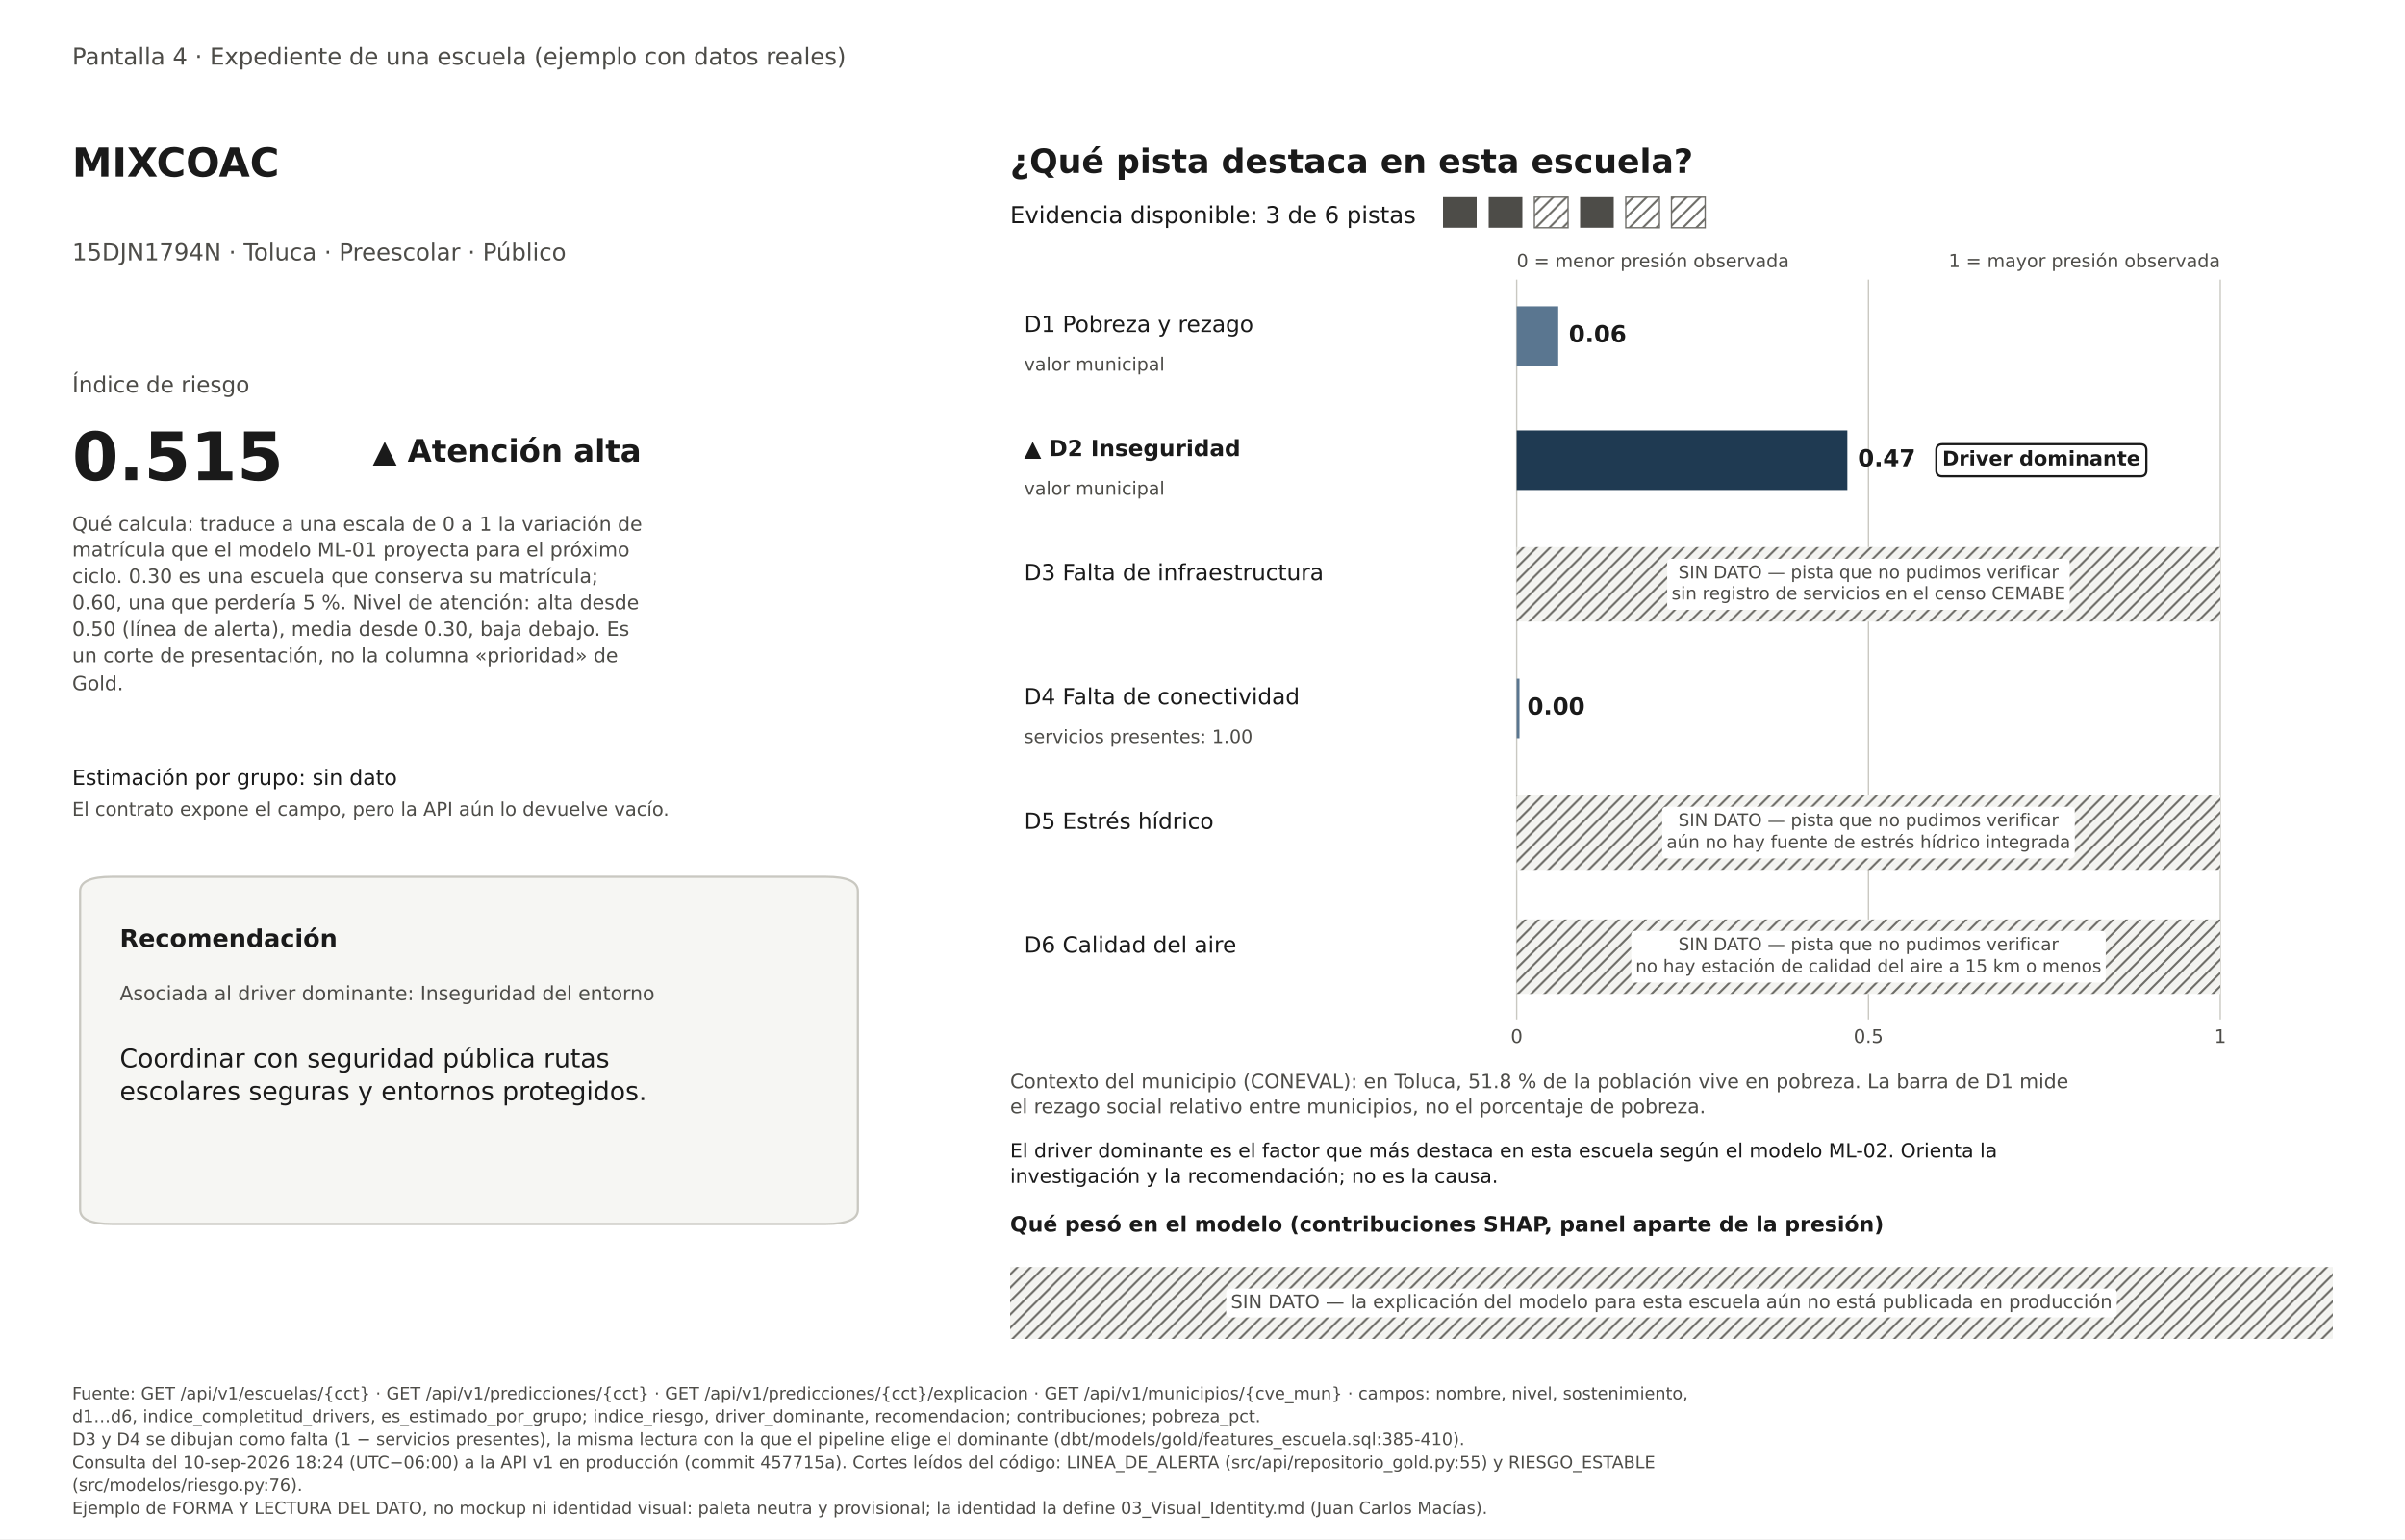
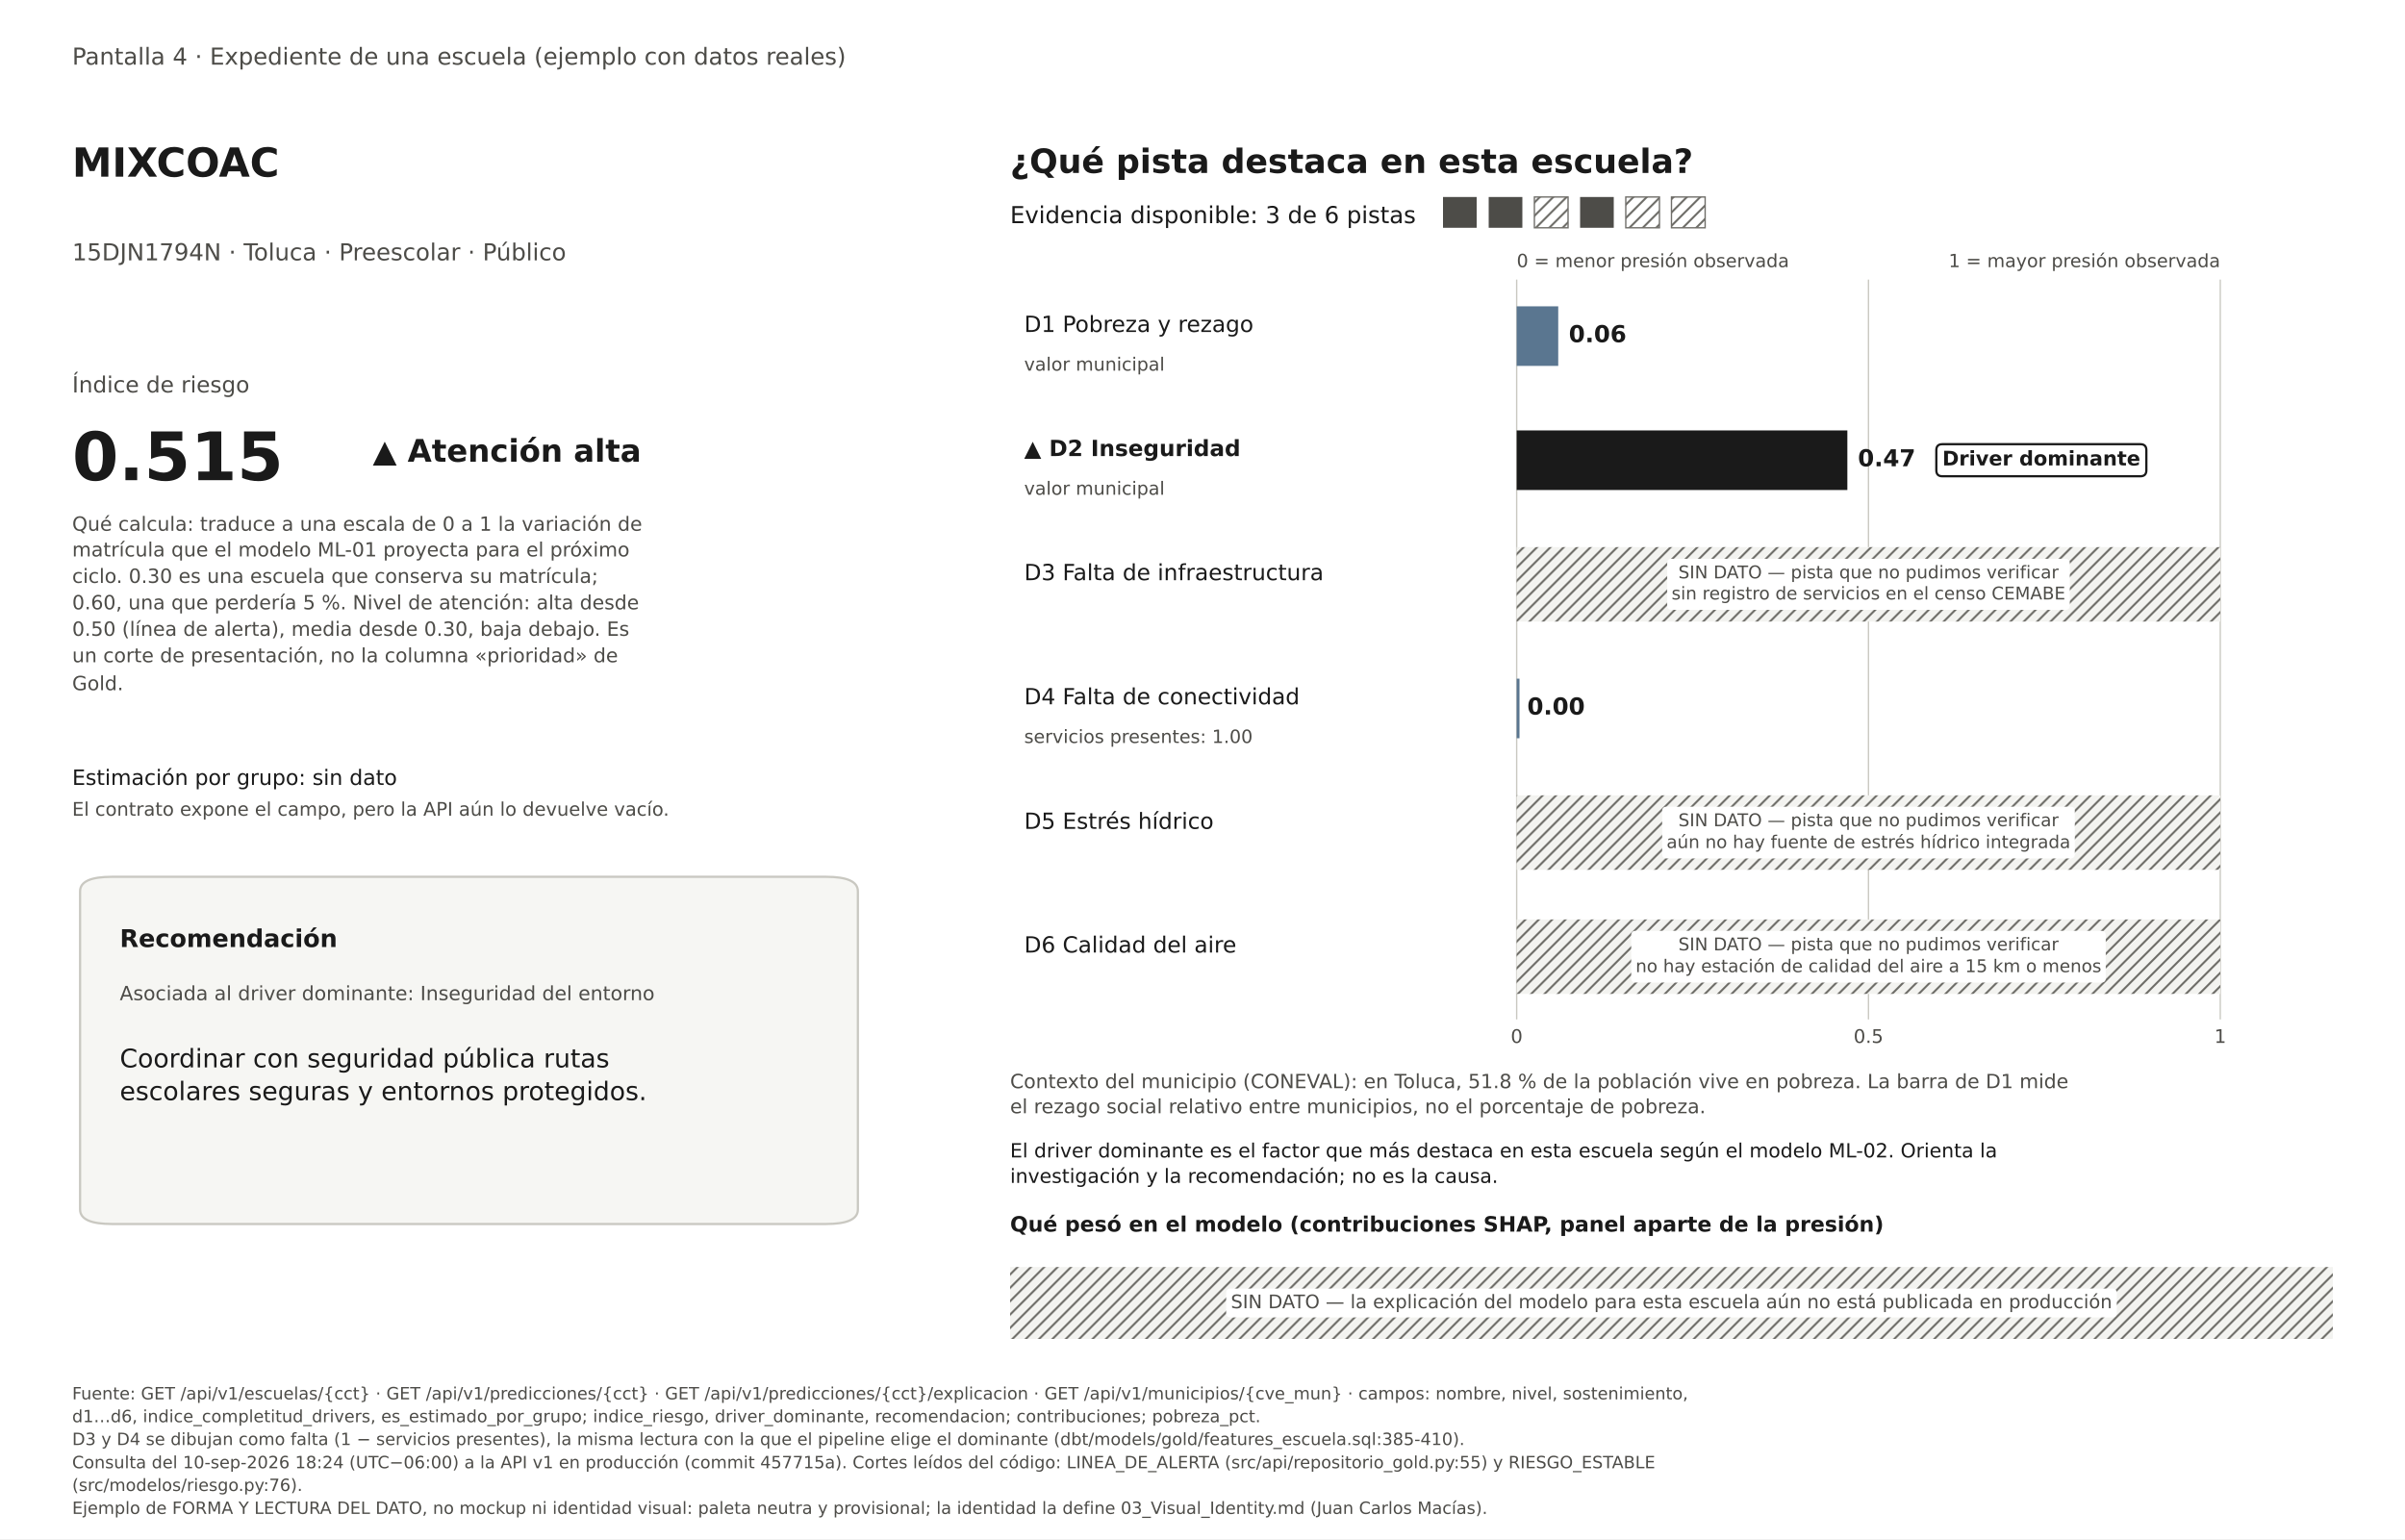
<svg xmlns="http://www.w3.org/2000/svg" width="1080pt" height="691.2pt" viewBox="0 0 1080 691.2" version="1.1">
  <defs>
    <style type="text/css">*{stroke-linejoin: round; stroke-linecap: butt}</style>
  </defs>
  <g id="figure_1">
    <g id="patch_1">
      <path d="M 0 691.2  L 1080 691.2  L 1080 0  L 0 0  z " style="fill: #ffffff" />
    </g>
    <g id="axes_1">
      <g id="patch_2">
        <path d="M 50.22 549.711  L 370.98 549.711  Q 385.236 549.711 385.236 543.214  L 385.236 400.274  Q 385.236 393.777 370.98 393.777  L 50.22 393.777  Q 35.964 393.777 35.964 400.274  L 35.964 543.214  Q 35.964 549.711 50.22 549.711  z " clip-path="url(#paebf5ef193)" style="fill: #f6f6f3; stroke: #c9c8c1; stroke-linejoin: miter" />
      </g>
      <g id="text_1">
        <text style="font-weight: 700; font-size: 11px; font-family: 'DejaVu Sans'; text-anchor: start; fill: #1a1a1a" x="53.784" y="425.315" transform="rotate(-0 53.784 425.3154)">Recomendación</text>
      </g>
      <g id="text_2">
        <text style="font-size: 8.8px; font-family: 'DejaVu Sans'; text-anchor: start; fill: #4d4c48" x="53.784" y="449.193" transform="rotate(-0 53.784 449.1929)">Asociada al driver dominante: Inseguridad del entorno</text>
      </g>
      <g id="text_3">
        <text style="font-size: 11.5px; font-family: 'DejaVu Sans'; fill: #1a1a1a" transform="translate(53.784 479.3736)">Coordinar con seguridad pública rutas</text>
        <text style="font-size: 11.5px; font-family: 'DejaVu Sans'; fill: #1a1a1a" transform="translate(53.784 494.0936)">escolares seguras y entornos protegidos.</text>
      </g>
    </g>
    <g id="axes_2">
      <g id="line2d_1">
        <path d="M 681.089 125.865  L 681.089 457.53  " clip-path="url(#pef75a4cc04)" style="fill: none; stroke: #c9c8c1; stroke-width: 0.6; stroke-linecap: square" />
      </g>
      <g id="line2d_2">
        <path d="M 839.068 125.865  L 839.068 457.53  " clip-path="url(#pef75a4cc04)" style="fill: none; stroke: #c9c8c1; stroke-width: 0.6; stroke-linecap: square" />
      </g>
      <g id="line2d_3">
        <path d="M 997.047 125.865  L 997.047 457.53  " clip-path="url(#pef75a4cc04)" style="fill: none; stroke: #c9c8c1; stroke-width: 0.6; stroke-linecap: square" />
      </g>
      <g id="patch_3">
        <path d="M 681.089 137.571  L 699.748 137.571  L 699.748 164.327  L 681.089 164.327  z " clip-path="url(#pef75a4cc04)" style="fill: #5a7690" />
      </g>
      <g id="patch_4">
-         <path d="M 681.089 193.313  L 829.581 193.313  L 829.581 220.069  L 681.089 220.069  z " clip-path="url(#pef75a4cc04)" style="fill: #1f3a52" />
+         <path d="M 681.089 193.313  L 829.581 193.313  L 829.581 220.069  L 681.089 220.069  z " clip-path="url(#pef75a4cc04)" style="fill: #1a1a1a" />
      </g>
      <g id="patch_5">
        <path d="M 681.089 245.71  L 997.047 245.71  L 997.047 279.156  L 681.089 279.156  z " clip-path="url(#pef75a4cc04)" style="fill: url(#h70f8a5cedd)" />
      </g>
      <g id="patch_6">
        <path d="M 681.089 304.797  L 682.353 304.797  L 682.353 331.553  L 681.089 331.553  z " clip-path="url(#pef75a4cc04)" style="fill: #5a7690" />
      </g>
      <g id="patch_7">
        <path d="M 681.089 357.194  L 997.047 357.194  L 997.047 390.639  L 681.089 390.639  z " clip-path="url(#pef75a4cc04)" style="fill: url(#h70f8a5cedd)" />
      </g>
      <g id="patch_8">
        <path d="M 681.089 412.936  L 997.047 412.936  L 997.047 446.381  L 681.089 446.381  z " clip-path="url(#pef75a4cc04)" style="fill: url(#h70f8a5cedd)" />
      </g>
      <g id="text_4">
        <text style="font-size: 8.4px; font-family: 'DejaVu Sans'; text-anchor: middle; fill: #4d4c48" x="681.089" y="468.371" transform="rotate(-0 681.0894 468.3712)">0</text>
      </g>
      <g id="text_5">
        <text style="font-size: 8.4px; font-family: 'DejaVu Sans'; text-anchor: middle; fill: #4d4c48" x="839.068" y="468.371" transform="rotate(-0 839.0681 468.3712)">0.5</text>
      </g>
      <g id="text_6">
        <text style="font-size: 8.4px; font-family: 'DejaVu Sans'; text-anchor: middle; fill: #4d4c48" x="997.047" y="468.371" transform="rotate(-0 997.0468 468.3712)">1</text>
      </g>
      <g id="text_7">
        <text style="font-size: 8.2px; font-family: 'DejaVu Sans'; text-anchor: start; fill: #4d4c48" x="681.089" y="119.993" transform="rotate(-0 681.0894 119.9934)">0 = menor presión observada</text>
      </g>
      <g id="text_8">
        <text style="font-size: 8.2px; font-family: 'DejaVu Sans'; text-anchor: end; fill: #4d4c48" x="997.047" y="119.993" transform="rotate(-0 997.0468 119.9934)">1 = mayor presión observada</text>
      </g>
      <g id="text_9">
        <text style="font-size: 10px; font-family: 'DejaVu Sans'; text-anchor: start; fill: #1a1a1a" x="459.919" y="149.088" transform="rotate(-0 459.9191 149.0879)">D1 Pobreza y rezago</text>
      </g>
      <g id="text_10">
        <text style="font-size: 8.2px; font-family: 'DejaVu Sans'; text-anchor: start; fill: #4d4c48" x="459.919" y="166.458" transform="rotate(-0 459.9191 166.4576)">valor municipal</text>
      </g>
      <g id="text_11">
        <text style="font-weight: 700; font-size: 10.5px; font-family: 'DejaVu Sans'; text-anchor: start; fill: #1a1a1a" x="704.487" y="153.677" transform="rotate(-0 704.4871 153.6767)">0.06</text>
      </g>
      <g id="text_12">
        <text style="font-weight: 700; font-size: 10px; font-family: 'DejaVu Sans'; text-anchor: start; fill: #1a1a1a" x="459.919" y="204.83" transform="rotate(-0 459.9191 204.8298)">▲ D2 Inseguridad</text>
      </g>
      <g id="text_13">
        <text style="font-size: 8.2px; font-family: 'DejaVu Sans'; text-anchor: start; fill: #4d4c48" x="459.919" y="222.2" transform="rotate(-0 459.9191 222.1996)">valor municipal</text>
      </g>
      <g id="text_14">
        <text style="font-weight: 700; font-size: 10.5px; font-family: 'DejaVu Sans'; text-anchor: start; fill: #1a1a1a" x="834.32" y="209.419" transform="rotate(-0 834.3205 209.4186)">0.47</text>
      </g>
      <g id="text_15">
        <g id="patch_9">
          <path d="M 872.235 213.891  L 961.155 213.891  Q 963.855 213.891 963.855 211.191  L 963.855 202.191  Q 963.855 199.491 961.155 199.491  L 872.235 199.491  Q 869.535 199.491 869.535 202.191  L 869.535 211.191  Q 869.535 213.891 872.235 213.891  z " style="fill: #ffffff; stroke: #1a1a1a; stroke-linejoin: miter" />
        </g>
        <text style="font-weight: 700; font-size: 9px; font-family: 'DejaVu Sans'; text-anchor: start; fill: #1a1a1a" x="872.235" y="209.029" transform="rotate(-0 872.2353 209.0293)">Driver dominante</text>
      </g>
      <g id="text_16">
        <text style="font-size: 10px; font-family: 'DejaVu Sans'; text-anchor: start; fill: #1a1a1a" x="459.919" y="260.572" transform="rotate(-0 459.9191 260.5717)">D3 Falta de infraestructura</text>
      </g>
      <g id="text_17">
        <g id="patch_10">
          <path d="M 750.649 273.89  L 927.488 273.89  Q 929.463 273.89 929.463 271.915  L 929.463 252.951  Q 929.463 250.976 927.488 250.976  L 750.649 250.976  Q 748.674 250.976 748.674 252.951  L 748.674 271.915  Q 748.674 273.89 750.649 273.89  z " style="fill: #ffffff" />
        </g>
        <text style="font-size: 7.9px; font-family: 'DejaVu Sans'; fill: #4d4c48" transform="translate(753.6876 259.7444)">SIN DATO — pista que no pudimos verificar</text>
        <text style="font-size: 7.9px; font-family: 'DejaVu Sans'; fill: #4d4c48" transform="translate(750.6486 269.2266)">sin registro de servicios en el censo CEMABE</text>
      </g>
      <g id="text_18">
        <text style="font-size: 10px; font-family: 'DejaVu Sans'; text-anchor: start; fill: #1a1a1a" x="459.919" y="316.314" transform="rotate(-0 459.9191 316.3137)">D4 Falta de conectividad</text>
      </g>
      <g id="text_19">
        <text style="font-size: 8.2px; font-family: 'DejaVu Sans'; text-anchor: start; fill: #4d4c48" x="459.919" y="333.683" transform="rotate(-0 459.9191 333.6834)">servicios presentes: 1.00</text>
      </g>
      <g id="text_20">
        <text style="font-weight: 700; font-size: 10.5px; font-family: 'DejaVu Sans'; text-anchor: start; fill: #1a1a1a" x="685.829" y="320.903" transform="rotate(-0 685.8287 320.9025)">0.00</text>
      </g>
      <g id="text_21">
        <text style="font-size: 10px; font-family: 'DejaVu Sans'; text-anchor: start; fill: #1a1a1a" x="459.919" y="372.256" transform="rotate(-0 459.9191 372.2556)">D5 Estrés hídrico</text>
      </g>
      <g id="text_22">
        <g id="patch_11">
          <path d="M 748.387 385.532  L 929.75 385.532  Q 931.725 385.532 931.725 383.557  L 931.725 364.277  Q 931.725 362.302 929.75 362.302  L 748.387 362.302  Q 746.412 362.302 746.412 364.277  L 746.412 383.557  Q 746.412 385.532 748.387 385.532  z " style="fill: #ffffff" />
        </g>
        <text style="font-size: 7.9px; font-family: 'DejaVu Sans'; fill: #4d4c48" transform="translate(753.6876 371.0703)">SIN DATO — pista que no pudimos verificar</text>
        <text style="font-size: 7.9px; font-family: 'DejaVu Sans'; fill: #4d4c48" transform="translate(748.3866 380.8684)">aún no hay fuente de estrés hídrico integrada</text>
      </g>
      <g id="text_23">
        <text style="font-size: 10px; font-family: 'DejaVu Sans'; text-anchor: start; fill: #1a1a1a" x="459.919" y="427.798" transform="rotate(-0 459.9191 427.7975)">D6 Calidad del aire</text>
      </g>
      <g id="text_24">
        <g id="patch_12">
          <path d="M 734.494 441.274  L 943.642 441.274  Q 945.617 441.274 945.617 439.299  L 945.617 420.019  Q 945.617 418.044 943.642 418.044  L 734.494 418.044  Q 732.519 418.044 732.519 420.019  L 732.519 439.299  Q 732.519 441.274 734.494 441.274  z " style="fill: #ffffff" />
        </g>
        <text style="font-size: 7.9px; font-family: 'DejaVu Sans'; fill: #4d4c48" transform="translate(753.6876 426.8122)">SIN DATO — pista que no pudimos verificar</text>
        <text style="font-size: 7.9px; font-family: 'DejaVu Sans'; fill: #4d4c48" transform="translate(734.4937 436.6104)">no hay estación de calidad del aire a 15 km o menos</text>
      </g>
    </g>
    <g id="axes_3">
      <g id="patch_13">
        <path d="M 453.6 601.344  L 1047.6 601.344  L 1047.6 569.03  L 453.6 569.03  z " clip-path="url(#p95e2226443)" style="fill: url(#h70f8a5cedd)" />
      </g>
      <g id="text_25">
        <text style="font-weight: 700; font-size: 9.5px; font-family: 'DejaVu Sans'; text-anchor: start; fill: #1a1a1a" x="453.6" y="553.128" transform="rotate(-0 453.6 553.1281)">Qué pesó en el modelo (contribuciones SHAP, panel aparte de la presión)</text>
      </g>
      <g id="text_26">
        <g id="patch_14">
          <path d="M 552.722 591.656  L 948.478 591.656  Q 950.578 591.656 950.578 589.556  L 950.578 580.819  Q 950.578 578.719 948.478 578.719  L 552.722 578.719  Q 550.622 578.719 550.622 580.819  L 550.622 589.556  Q 550.622 591.656 552.722 591.656  z " style="fill: #ffffff" />
        </g>
        <text style="font-size: 8.4px; font-family: 'DejaVu Sans'; text-anchor: middle; fill: #4d4c48" x="750.6" y="587.538" transform="rotate(-0 750.6 587.5376)">SIN DATO — la explicación del modelo para esta escuela aún no está publicada en producción</text>
      </g>
    </g>
    <g id="patch_15">
      <path d="M 648 102.298  L 663.12 102.298  L 663.12 88.474  L 648 88.474  z " style="fill: #4d4c48" />
    </g>
    <g id="patch_16">
      <path d="M 668.52 102.298  L 683.64 102.298  L 683.64 88.474  L 668.52 88.474  z " style="fill: #4d4c48" />
    </g>
    <g id="patch_17">
      <path d="M 689.04 102.298  L 704.16 102.298  L 704.16 88.474  L 689.04 88.474  z " style="fill: url(#ha6a3d8905a); stroke: #6e6d68; stroke-width: 0.6; stroke-linejoin: miter" />
    </g>
    <g id="patch_18">
      <path d="M 709.56 102.298  L 724.68 102.298  L 724.68 88.474  L 709.56 88.474  z " style="fill: #4d4c48" />
    </g>
    <g id="patch_19">
      <path d="M 730.08 102.298  L 745.2 102.298  L 745.2 88.474  L 730.08 88.474  z " style="fill: url(#ha6a3d8905a); stroke: #6e6d68; stroke-width: 0.6; stroke-linejoin: miter" />
    </g>
    <g id="patch_20">
      <path d="M 750.6 102.298  L 765.72 102.298  L 765.72 88.474  L 750.6 88.474  z " style="fill: url(#ha6a3d8905a); stroke: #6e6d68; stroke-width: 0.6; stroke-linejoin: miter" />
    </g>
    <g id="text_27">
      <text style="font-size: 10.5px; font-family: 'DejaVu Sans'; text-anchor: start; fill: #4d4c48" x="32.4" y="29.03" transform="rotate(-0 32.4 29.0304)">Pantalla 4 · Expediente de una escuela (ejemplo con datos reales)</text>
    </g>
    <g id="text_28">
      <text style="font-weight: 700; font-size: 18px; font-family: 'DejaVu Sans'; text-anchor: start; fill: #1a1a1a" x="32.4" y="79.34" transform="rotate(-0 32.4 79.33978)">MIXCOAC</text>
    </g>
    <g id="text_29">
      <text style="font-size: 10.5px; font-family: 'DejaVu Sans'; text-anchor: start; fill: #4d4c48" x="32.4" y="116.917" transform="rotate(-0 32.4 116.9168)">15DJN1794N · Toluca · Preescolar · Público</text>
    </g>
    <g id="text_30">
      <text style="font-size: 10px; font-family: 'DejaVu Sans'; text-anchor: start; fill: #4d4c48" x="32.4" y="176.256" transform="rotate(-0 32.4 176.256)">Índice de riesgo</text>
    </g>
    <g id="text_31">
      <text style="font-weight: 700; font-size: 30px; font-family: 'DejaVu Sans'; text-anchor: start; fill: #1a1a1a" x="32.4" y="215.654" transform="rotate(-0 32.4 215.6544)">0.515</text>
    </g>
    <g id="text_32">
      <text style="font-weight: 700; font-size: 14px; font-family: 'DejaVu Sans'; text-anchor: start; fill: #1a1a1a" x="167.4" y="207.36" transform="rotate(-0 167.4 207.36)">▲ Atención alta</text>
    </g>
    <g id="text_33">
      <text style="font-size: 8.8px; font-family: 'DejaVu Sans'; fill: #4d4c48" transform="translate(32.4 238.3705)">Qué calcula: traduce a una escala de 0 a 1 la variación de</text>
      <text style="font-size: 8.8px; font-family: 'DejaVu Sans'; fill: #4d4c48" transform="translate(32.4 249.9026)">matrícula que el modelo ML-01 proyecta para el próximo</text>
      <text style="font-size: 8.8px; font-family: 'DejaVu Sans'; fill: #4d4c48" transform="translate(32.4 261.7826)">ciclo. 0.30 es una escuela que conserva su matrícula;</text>
      <text style="font-size: 8.8px; font-family: 'DejaVu Sans'; fill: #4d4c48" transform="translate(32.4 273.6626)">0.60, una que perdería 5 %. Nivel de atención: alta desde</text>
      <text style="font-size: 8.8px; font-family: 'DejaVu Sans'; fill: #4d4c48" transform="translate(32.4 285.5426)">0.50 (línea de alerta), media desde 0.30, baja debajo. Es</text>
      <text style="font-size: 8.8px; font-family: 'DejaVu Sans'; fill: #4d4c48" transform="translate(32.4 297.4226)">un corte de presentación, no la columna «prioridad» de</text>
      <text style="font-size: 8.8px; font-family: 'DejaVu Sans'; fill: #4d4c48" transform="translate(32.4 309.9792)">Gold.</text>
    </g>
    <g id="text_34">
      <text style="font-size: 9.5px; font-family: 'DejaVu Sans'; text-anchor: start; fill: #1a1a1a" x="32.4" y="352.512" transform="rotate(-0 32.4 352.512)">Estimación por grupo: sin dato</text>
    </g>
    <g id="text_35">
      <text style="font-size: 8.4px; font-family: 'DejaVu Sans'; text-anchor: start; fill: #4d4c48" x="32.4" y="366.336" transform="rotate(-0 32.4 366.336)">El contrato expone el campo, pero la API aún lo devuelve vacío.</text>
    </g>
    <g id="text_36">
      <text style="font-weight: 700; font-size: 15px; font-family: 'DejaVu Sans'; text-anchor: start; fill: #1a1a1a" x="453.6" y="77.662" transform="rotate(-0 453.6 77.66166)">¿Qué pista destaca en esta escuela?</text>
    </g>
    <g id="text_37">
      <text style="font-size: 10.5px; font-family: 'DejaVu Sans'; text-anchor: start; fill: #1a1a1a" x="453.6" y="100.224" transform="rotate(-0 453.6 100.224)">Evidencia disponible: 3 de 6 pistas</text>
    </g>
    <g id="text_38">
      <text style="font-size: 8.8px; font-family: 'DejaVu Sans'; fill: #4d4c48" transform="translate(453.6 488.7083)">Contexto del municipio (CONEVAL): en Toluca, 51.8 % de la población vive en pobreza. La barra de D1 mide</text>
      <text style="font-size: 8.8px; font-family: 'DejaVu Sans'; fill: #4d4c48" transform="translate(453.6 499.9722)">el rezago social relativo entre municipios, no el porcentaje de pobreza.</text>
    </g>
    <g id="text_39">
      <text style="font-size: 8.8px; font-family: 'DejaVu Sans'; fill: #1a1a1a" transform="translate(453.6 519.8122)">El driver dominante es el factor que más destaca en esta escuela según el modelo ML-02. Orienta la</text>
      <text style="font-size: 8.8px; font-family: 'DejaVu Sans'; fill: #1a1a1a" transform="translate(453.6 531.2523)">investigación y la recomendación; no es la causa.</text>
    </g>
    <g id="text_40">
      <text style="font-size: 7.6px; font-family: 'DejaVu Sans'; fill: #4d4c48" transform="translate(32.4 628.467)">Fuente: GET /api/v1/escuelas/{cct} · GET /api/v1/predicciones/{cct} · GET /api/v1/predicciones/{cct}/explicacion · GET /api/v1/municipios/{cve_mun} · campos: nombre, nivel, sostenimiento,</text>
      <text style="font-size: 7.6px; font-family: 'DejaVu Sans'; fill: #4d4c48" transform="translate(32.4 638.727)">d1…d6, indice_completitud_drivers, es_estimado_por_grupo; indice_riesgo, driver_dominante, recomendacion; contribuciones; pobreza_pct.</text>
      <text style="font-size: 7.6px; font-family: 'DejaVu Sans'; fill: #4d4c48" transform="translate(32.4 648.987)">D3 y D4 se dibujan como falta (1 − servicios presentes), la misma lectura con la que el pipeline elige el dominante (dbt/models/gold/features_escuela.sql:385-410).</text>
      <text style="font-size: 7.6px; font-family: 'DejaVu Sans'; fill: #4d4c48" transform="translate(32.4 659.399)">Consulta del 10-sep-2026 18:24 (UTC−06:00) a la API v1 en producción (commit 457715a). Cortes leídos del código: LINEA_DE_ALERTA (src/api/repositorio_gold.py:55) y RIESGO_ESTABLE</text>
      <text style="font-size: 7.6px; font-family: 'DejaVu Sans'; fill: #4d4c48" transform="translate(32.4 669.6127)">(src/modelos/riesgo.py:76).</text>
      <text style="font-size: 7.6px; font-family: 'DejaVu Sans'; fill: #4d4c48" transform="translate(32.4 679.919)">Ejemplo de FORMA Y LECTURA DEL DATO, no mockup ni identidad visual: paleta neutra y provisional; la identidad la define 03_Visual_Identity.md (Juan Carlos Macías).</text>
    </g>
  </g>
  <defs>
    <clipPath id="paebf5ef193">
      <rect x="32.4" y="390.528" width="356.4" height="162.432" />
    </clipPath>
    <clipPath id="pef75a4cc04">
      <rect x="453.6" y="117.504" width="594" height="345.6" />
    </clipPath>
    <clipPath id="p95e2226443">
      <rect x="453.6" y="542.592" width="594" height="58.752" />
    </clipPath>
  </defs>
  <defs>
    <pattern id="h70f8a5cedd" patternUnits="userSpaceOnUse" x="0" y="0" width="72" height="72">
      <rect x="0" y="0" width="73" height="73" fill="#f3f3f0" />
      <path d="M -36 36  L 36 -36  M -33 39  L 39 -33  M -30 42  L 42 -30  M -27 45  L 45 -27  M -24 48  L 48 -24  M -21 51  L 51 -21  M -18 54  L 54 -18  M -15 57  L 57 -15  M -12 60  L 60 -12  M -9 63  L 63 -9  M -6 66  L 66 -6  M -3 69  L 69 -3  M 0 72  L 72 0  M 3 75  L 75 3  M 6 78  L 78 6  M 9 81  L 81 9  M 12 84  L 84 12  M 15 87  L 87 15  M 18 90  L 90 18  M 21 93  L 93 21  M 24 96  L 96 24  M 27 99  L 99 27  M 30 102  L 102 30  M 33 105  L 105 33  M 36 108  L 108 36  " style="fill: #6e6d68; stroke: #6e6d68; stroke-width: 0.9; stroke-linecap: butt; stroke-linejoin: miter" />
    </pattern>
    <pattern id="ha6a3d8905a" patternUnits="userSpaceOnUse" x="0" y="0" width="72" height="72">
      <rect x="0" y="0" width="73" height="73" fill="#ffffff" />
      <path d="M -36 36  L 36 -36  M -33 39  L 39 -33  M -30 42  L 42 -30  M -27 45  L 45 -27  M -24 48  L 48 -24  M -21 51  L 51 -21  M -18 54  L 54 -18  M -15 57  L 57 -15  M -12 60  L 60 -12  M -9 63  L 63 -9  M -6 66  L 66 -6  M -3 69  L 69 -3  M 0 72  L 72 0  M 3 75  L 75 3  M 6 78  L 78 6  M 9 81  L 81 9  M 12 84  L 84 12  M 15 87  L 87 15  M 18 90  L 90 18  M 21 93  L 93 21  M 24 96  L 96 24  M 27 99  L 99 27  M 30 102  L 102 30  M 33 105  L 105 33  M 36 108  L 108 36  " style="fill: #6e6d68; stroke: #6e6d68; stroke-width: 0.9; stroke-linecap: butt; stroke-linejoin: miter" />
    </pattern>
  </defs>
</svg>
